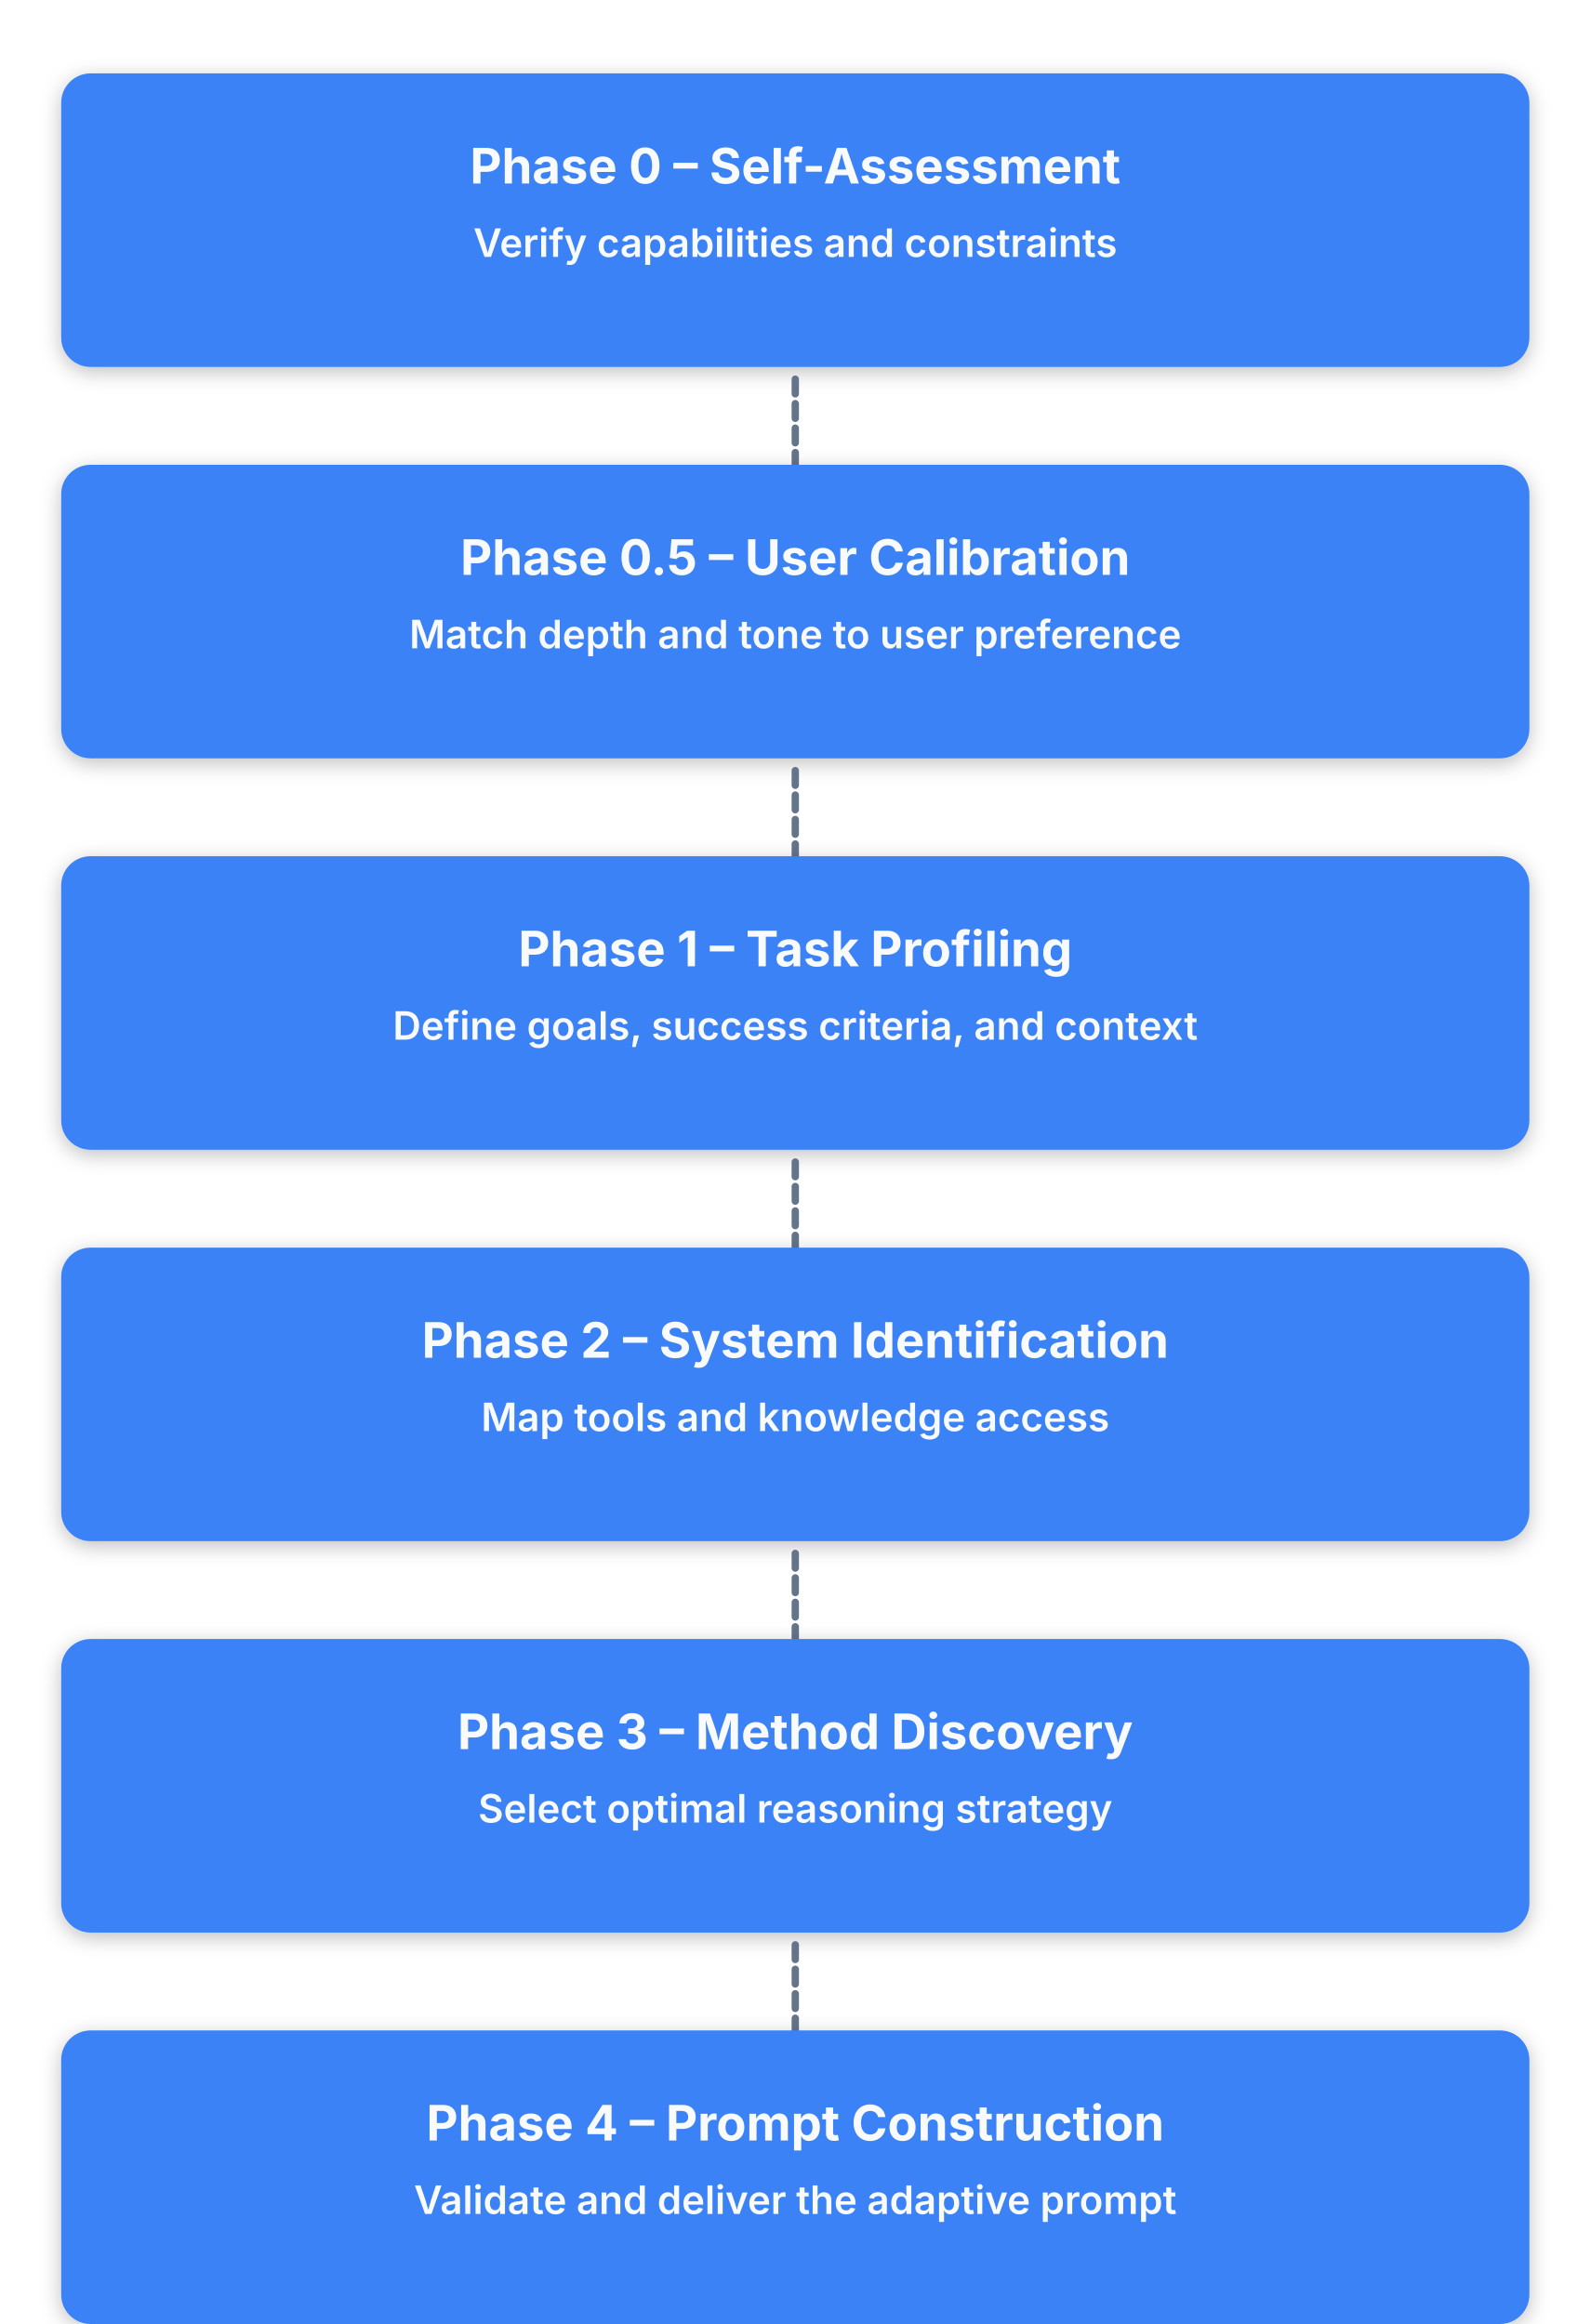
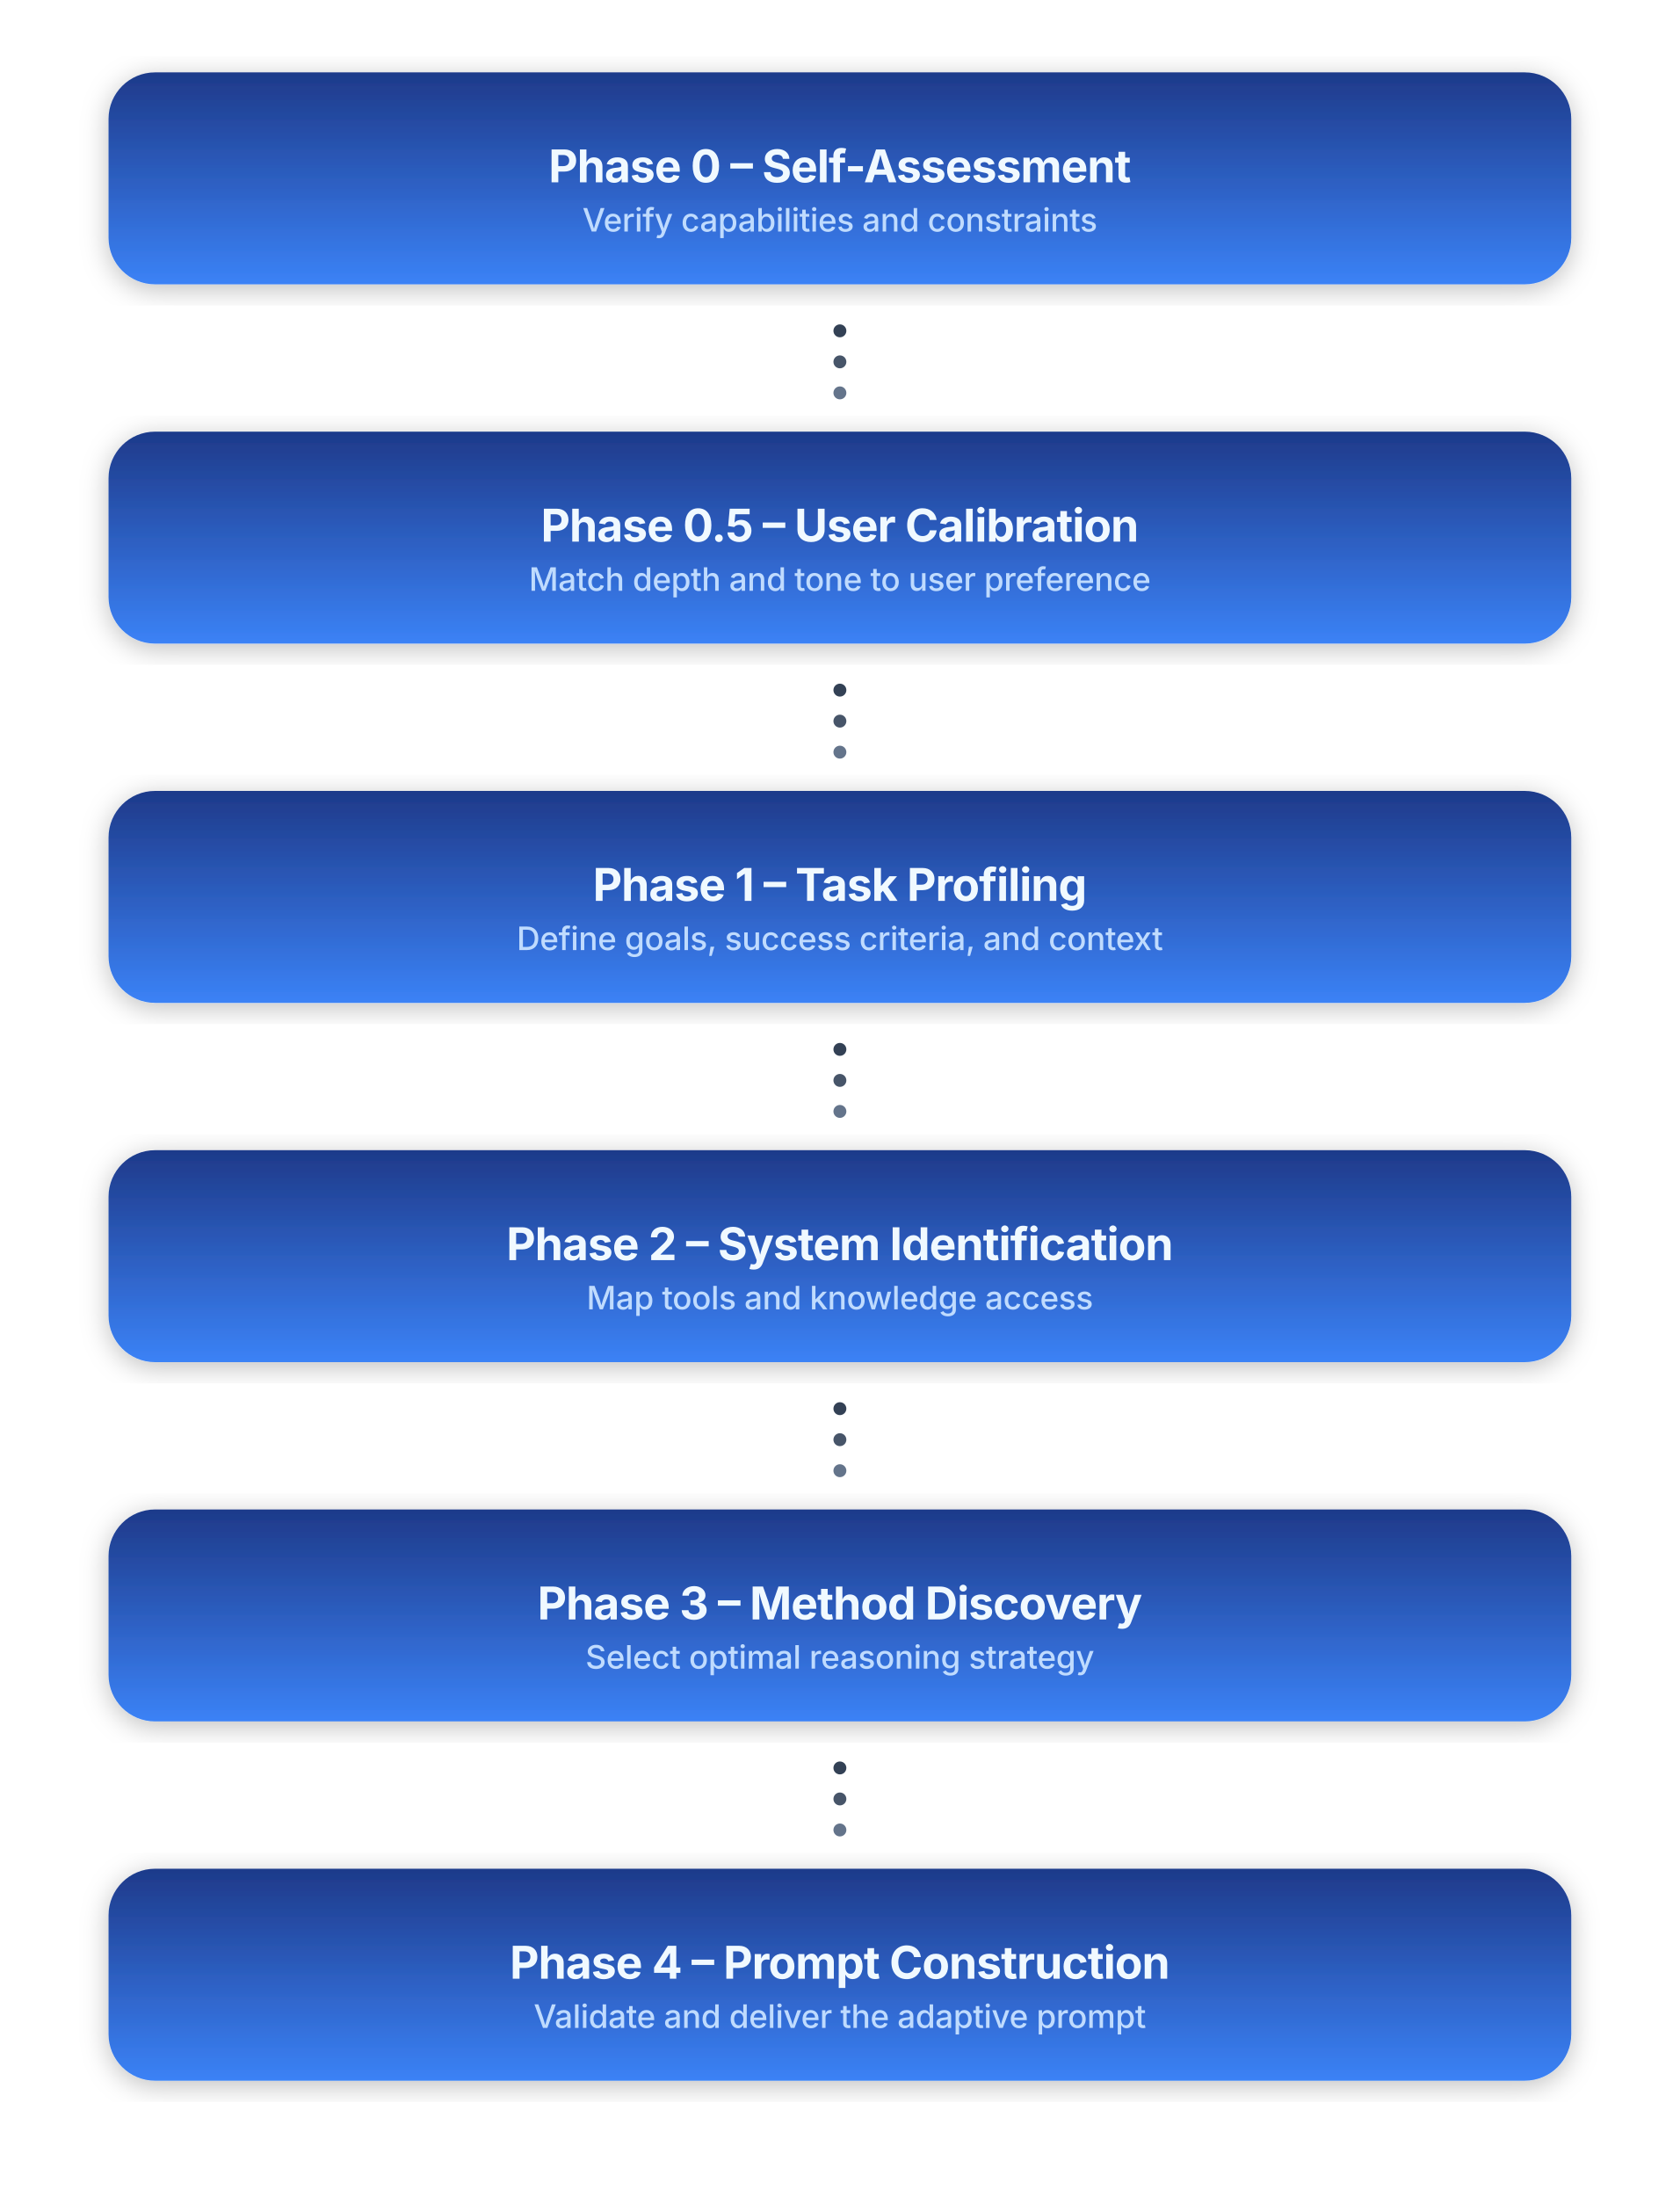
- <svg xmlns="http://www.w3.org/2000/svg" width="650" height="950" viewBox="0 0 650 950">
+ <svg xmlns="http://www.w3.org/2000/svg" width="650" height="850" viewBox="0 0 650 850">
  <defs>
-     <filter id="shadow-dark">
-       <feDropShadow dx="0" dy="2" stdDeviation="4" flood-opacity="0.25" />
+     <linearGradient id="phaseBlueDark" x1="0" y1="0" x2="0" y2="1">
+       <stop offset="0%" stop-color="#1E3A8A" />
+       <stop offset="100%" stop-color="#3B82F6" />
+     </linearGradient>
+     <filter id="shadowDark">
+       <feDropShadow dx="0" dy="2" stdDeviation="5" flood-opacity="0.25" flood-color="#000" />
    </filter>
  </defs>
-   <rect x="25" y="30" width="600" height="120" rx="12" fill="#3B82F6" filter="url(#shadow-dark)" />
-   <text x="325" y="75" text-anchor="middle" font-family="Inter, system-ui, sans-serif" font-weight="700" font-size="20" fill="#F8FAFC">Phase 0 – Self-Assessment</text>
-   <text x="325" y="105" text-anchor="middle" font-family="Inter, system-ui, sans-serif" font-weight="600" font-size="16" fill="#F8FAFC">Verify capabilities and constraints</text>
-   <line x1="325" y1="155" x2="325" y2="190" stroke="#64748B" stroke-width="3" stroke-dasharray="6,4" stroke-linecap="round" stroke-linejoin="round" />
-   <rect x="25" y="190" width="600" height="120" rx="12" fill="#3B82F6" filter="url(#shadow-dark)" />
-   <text x="325" y="235" text-anchor="middle" font-family="Inter, system-ui, sans-serif" font-weight="700" font-size="20" fill="#F8FAFC">Phase 0.5 – User Calibration</text>
-   <text x="325" y="265" text-anchor="middle" font-family="Inter, system-ui, sans-serif" font-weight="600" font-size="16" fill="#F8FAFC">Match depth and tone to user preference</text>
-   <line x1="325" y1="315" x2="325" y2="350" stroke="#64748B" stroke-width="3" stroke-dasharray="6,4" stroke-linecap="round" stroke-linejoin="round" />
-   <rect x="25" y="350" width="600" height="120" rx="12" fill="#3B82F6" filter="url(#shadow-dark)" />
-   <text x="325" y="395" text-anchor="middle" font-family="Inter, system-ui, sans-serif" font-weight="700" font-size="20" fill="#F8FAFC">Phase 1 – Task Profiling</text>
-   <text x="325" y="425" text-anchor="middle" font-family="Inter, system-ui, sans-serif" font-weight="600" font-size="16" fill="#F8FAFC">Define goals, success criteria, and context</text>
-   <line x1="325" y1="475" x2="325" y2="510" stroke="#64748B" stroke-width="3" stroke-dasharray="6,4" stroke-linecap="round" stroke-linejoin="round" />
-   <rect x="25" y="510" width="600" height="120" rx="12" fill="#3B82F6" filter="url(#shadow-dark)" />
-   <text x="325" y="555" text-anchor="middle" font-family="Inter, system-ui, sans-serif" font-weight="700" font-size="20" fill="#F8FAFC">Phase 2 – System Identification</text>
-   <text x="325" y="585" text-anchor="middle" font-family="Inter, system-ui, sans-serif" font-weight="600" font-size="16" fill="#F8FAFC">Map tools and knowledge access</text>
-   <line x1="325" y1="635" x2="325" y2="670" stroke="#64748B" stroke-width="3" stroke-dasharray="6,4" stroke-linecap="round" stroke-linejoin="round" />
-   <rect x="25" y="670" width="600" height="120" rx="12" fill="#3B82F6" filter="url(#shadow-dark)" />
-   <text x="325" y="715" text-anchor="middle" font-family="Inter, system-ui, sans-serif" font-weight="700" font-size="20" fill="#F8FAFC">Phase 3 – Method Discovery</text>
-   <text x="325" y="745" text-anchor="middle" font-family="Inter, system-ui, sans-serif" font-weight="600" font-size="16" fill="#F8FAFC">Select optimal reasoning strategy</text>
-   <line x1="325" y1="795" x2="325" y2="830" stroke="#64748B" stroke-width="3" stroke-dasharray="6,4" stroke-linecap="round" stroke-linejoin="round" />
-   <rect x="25" y="830" width="600" height="120" rx="12" fill="#3B82F6" filter="url(#shadow-dark)" />
-   <text x="325" y="875" text-anchor="middle" font-family="Inter, system-ui, sans-serif" font-weight="700" font-size="20" fill="#F8FAFC">Phase 4 – Prompt Construction</text>
-   <text x="325" y="905" text-anchor="middle" font-family="Inter, system-ui, sans-serif" font-weight="600" font-size="16" fill="#F8FAFC">Validate and deliver the adaptive prompt</text>
+   <g transform="translate(42,28)">
+     <rect width="566" height="82" rx="18" fill="url(#phaseBlueDark)" filter="url(#shadowDark)" />
+     <g font-family="Inter, system-ui, -apple-system, sans-serif" text-anchor="middle">
+       <text x="283" y="36" dominant-baseline="middle" font-weight="700" font-size="17.5" letter-spacing="-0.3" fill="#F0F9FF">Phase 0 – Self-Assessment</text>
+       <text x="283" y="57" dominant-baseline="middle" font-weight="500" font-size="12.5" letter-spacing="-0.1" fill="#BFDBFE">Verify capabilities and constraints</text>
+     </g>
+   </g>
+   <g>
+     <circle cx="325" cy="128" r="2.5" fill="#334155" />
+     <circle cx="325" cy="140" r="2.5" fill="#475569" />
+     <circle cx="325" cy="152" r="2.5" fill="#64748B" />
+   </g>
+   <g transform="translate(42,167)">
+     <rect width="566" height="82" rx="18" fill="url(#phaseBlueDark)" filter="url(#shadowDark)" />
+     <g font-family="Inter, system-ui, -apple-system, sans-serif" text-anchor="middle">
+       <text x="283" y="36" dominant-baseline="middle" font-weight="700" font-size="17.5" letter-spacing="-0.3" fill="#F0F9FF">Phase 0.5 – User Calibration</text>
+       <text x="283" y="57" dominant-baseline="middle" font-weight="500" font-size="12.5" letter-spacing="-0.1" fill="#BFDBFE">Match depth and tone to user preference</text>
+     </g>
+   </g>
+   <g>
+     <circle cx="325" cy="267" r="2.5" fill="#334155" />
+     <circle cx="325" cy="279" r="2.5" fill="#475569" />
+     <circle cx="325" cy="291" r="2.5" fill="#64748B" />
+   </g>
+   <g transform="translate(42,306)">
+     <rect width="566" height="82" rx="18" fill="url(#phaseBlueDark)" filter="url(#shadowDark)" />
+     <g font-family="Inter, system-ui, -apple-system, sans-serif" text-anchor="middle">
+       <text x="283" y="36" dominant-baseline="middle" font-weight="700" font-size="17.5" letter-spacing="-0.3" fill="#F0F9FF">Phase 1 – Task Profiling</text>
+       <text x="283" y="57" dominant-baseline="middle" font-weight="500" font-size="12.5" letter-spacing="-0.1" fill="#BFDBFE">Define goals, success criteria, and context</text>
+     </g>
+   </g>
+   <g>
+     <circle cx="325" cy="406" r="2.5" fill="#334155" />
+     <circle cx="325" cy="418" r="2.5" fill="#475569" />
+     <circle cx="325" cy="430" r="2.5" fill="#64748B" />
+   </g>
+   <g transform="translate(42,445)">
+     <rect width="566" height="82" rx="18" fill="url(#phaseBlueDark)" filter="url(#shadowDark)" />
+     <g font-family="Inter, system-ui, -apple-system, sans-serif" text-anchor="middle">
+       <text x="283" y="36" dominant-baseline="middle" font-weight="700" font-size="17.5" letter-spacing="-0.3" fill="#F0F9FF">Phase 2 – System Identification</text>
+       <text x="283" y="57" dominant-baseline="middle" font-weight="500" font-size="12.5" letter-spacing="-0.1" fill="#BFDBFE">Map tools and knowledge access</text>
+     </g>
+   </g>
+   <g>
+     <circle cx="325" cy="545" r="2.5" fill="#334155" />
+     <circle cx="325" cy="557" r="2.5" fill="#475569" />
+     <circle cx="325" cy="569" r="2.5" fill="#64748B" />
+   </g>
+   <g transform="translate(42,584)">
+     <rect width="566" height="82" rx="18" fill="url(#phaseBlueDark)" filter="url(#shadowDark)" />
+     <g font-family="Inter, system-ui, -apple-system, sans-serif" text-anchor="middle">
+       <text x="283" y="36" dominant-baseline="middle" font-weight="700" font-size="17.5" letter-spacing="-0.3" fill="#F0F9FF">Phase 3 – Method Discovery</text>
+       <text x="283" y="57" dominant-baseline="middle" font-weight="500" font-size="12.5" letter-spacing="-0.1" fill="#BFDBFE">Select optimal reasoning strategy</text>
+     </g>
+   </g>
+   <g>
+     <circle cx="325" cy="684" r="2.5" fill="#334155" />
+     <circle cx="325" cy="696" r="2.5" fill="#475569" />
+     <circle cx="325" cy="708" r="2.5" fill="#64748B" />
+   </g>
+   <g transform="translate(42,723)">
+     <rect width="566" height="82" rx="18" fill="url(#phaseBlueDark)" filter="url(#shadowDark)" />
+     <g font-family="Inter, system-ui, -apple-system, sans-serif" text-anchor="middle">
+       <text x="283" y="36" dominant-baseline="middle" font-weight="700" font-size="17.5" letter-spacing="-0.3" fill="#F0F9FF">Phase 4 – Prompt Construction</text>
+       <text x="283" y="57" dominant-baseline="middle" font-weight="500" font-size="12.5" letter-spacing="-0.1" fill="#BFDBFE">Validate and deliver the adaptive prompt</text>
+     </g>
+   </g>
</svg>
